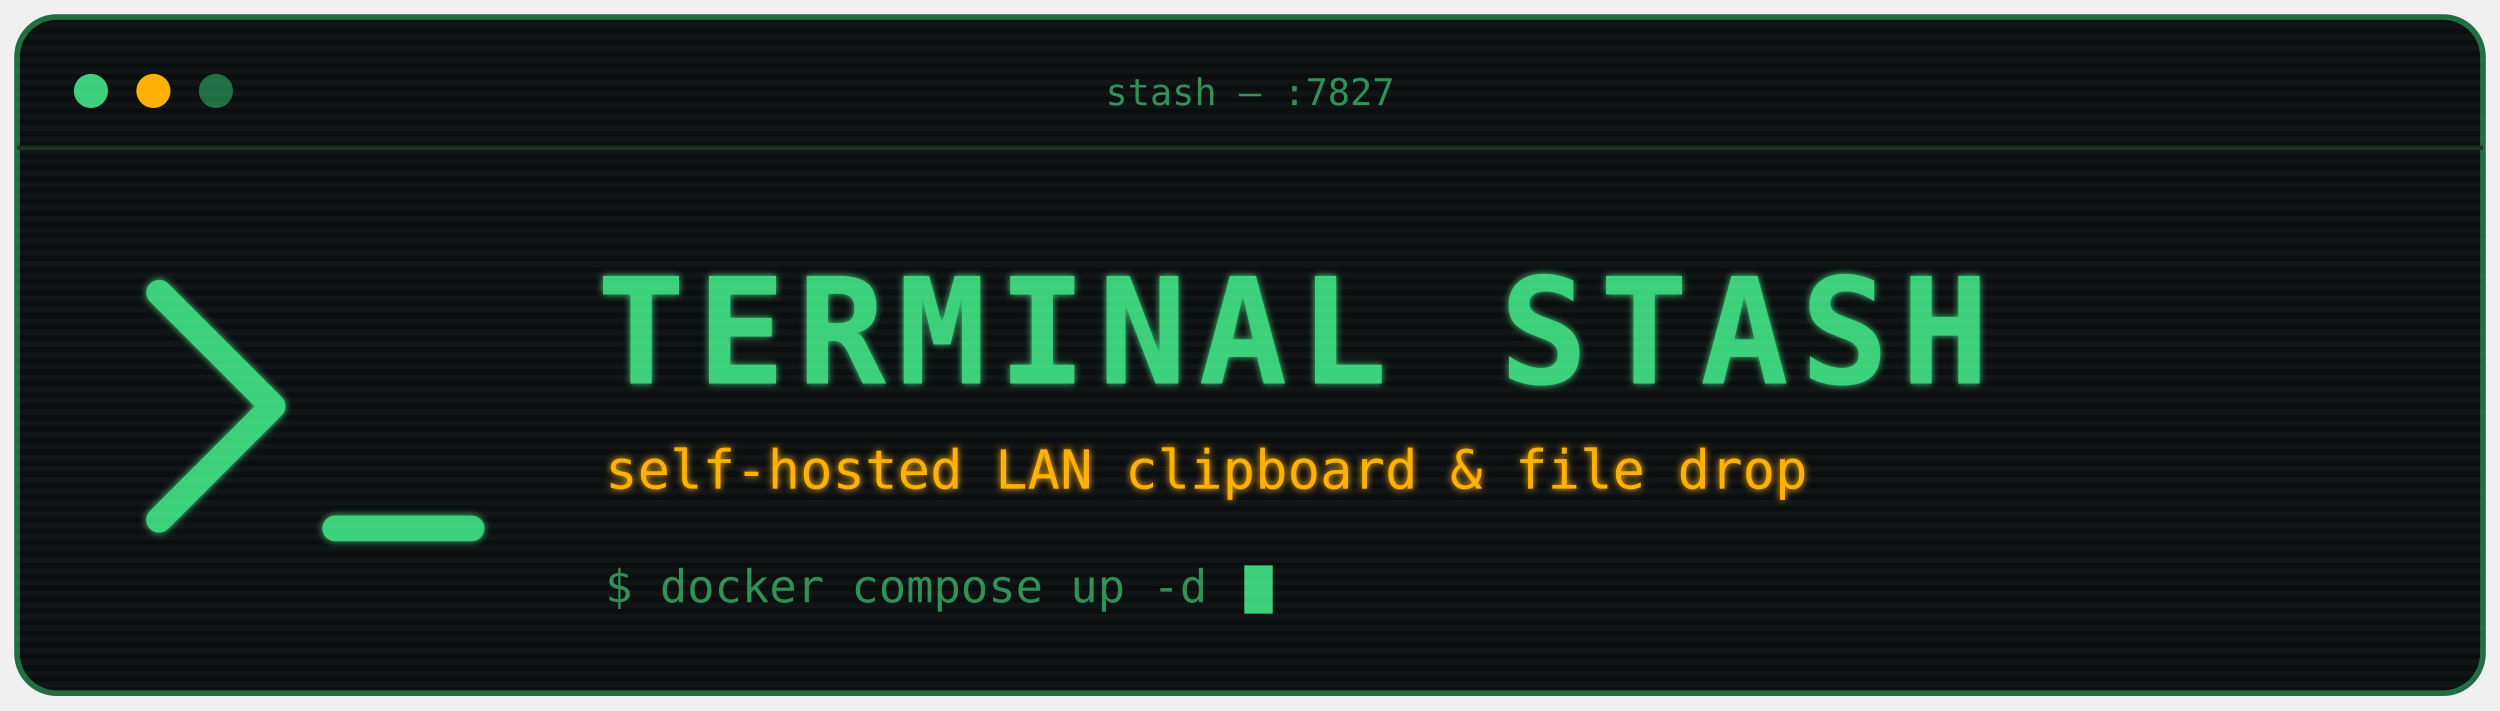
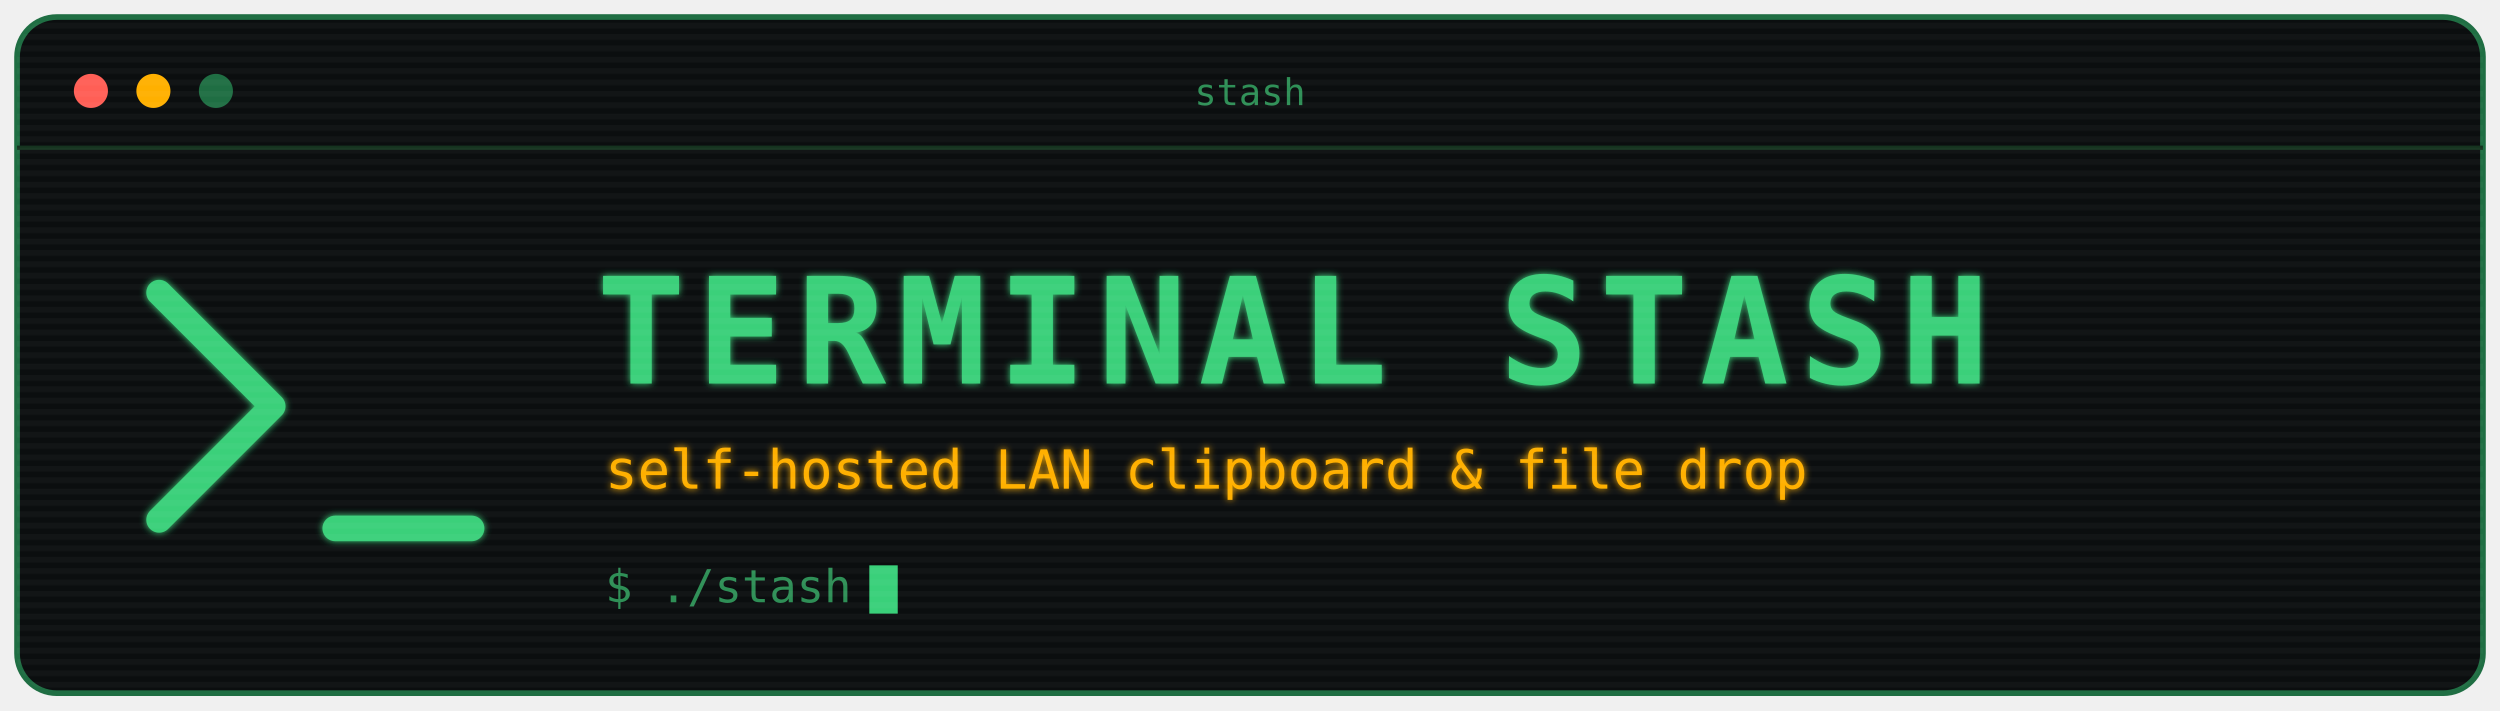
<svg xmlns="http://www.w3.org/2000/svg" viewBox="0 0 880 250" role="img" aria-label="Terminal Stash — self-hosted LAN clipboard and file drop">
  <defs>
    <filter id="glow" x="-50%" y="-50%" width="200%" height="200%">
      <feGaussianBlur stdDeviation="1.4" result="b" />
      <feMerge>
        <feMergeNode in="b" />
        <feMergeNode in="SourceGraphic" />
      </feMerge>
    </filter>
    <pattern id="scanlines" width="4" height="4" patternUnits="userSpaceOnUse">
      <rect width="4" height="2" fill="#ffffff" opacity="0.03" />
    </pattern>
  </defs>
  <rect x="6" y="6" width="868" height="238" rx="14" fill="#0b0e0f" stroke="#1f6e43" stroke-width="2" />
-   <circle cx="32" cy="32" r="6" fill="#3ad07a" />
+   <circle cx="32" cy="32" r="6" fill="#ff5f56" />
  <circle cx="54" cy="32" r="6" fill="#ffb000" />
  <circle cx="76" cy="32" r="6" fill="#1f6e43" />
-   <text x="440" y="37" text-anchor="middle" font-family="ui-monospace, SFMono-Regular, Menlo, Consolas, monospace" font-size="13" fill="#2e8f56">stash — :7827</text>
+   <text x="440" y="37" text-anchor="middle" font-family="ui-monospace, SFMono-Regular, Menlo, Consolas, monospace" font-size="13" fill="#2e8f56">stash</text>
  <line x1="6" y1="52" x2="874" y2="52" stroke="#15331f" stroke-width="1.5" />
  <g fill="none" stroke="#3ad07a" stroke-width="9" stroke-linecap="round" stroke-linejoin="round" filter="url(#glow)">
    <polyline points="56,103 96,143 56,183" />
    <line x1="118" y1="186" x2="166" y2="186" />
  </g>
  <g font-family="ui-monospace, SFMono-Regular, Menlo, Consolas, monospace" filter="url(#glow)">
    <text x="210" y="135" font-size="52" font-weight="bold" letter-spacing="4" fill="#3ad07a">TERMINAL STASH</text>
    <text x="213" y="172" font-size="19" fill="#ffb000">self-hosted LAN clipboard &amp; file drop</text>
  </g>
  <g font-family="ui-monospace, SFMono-Regular, Menlo, Consolas, monospace" font-size="16">
-     <text x="213" y="212" fill="#2e8f56">$ docker compose up -d</text>
-     <rect x="438" y="199" width="10" height="17" fill="#3ad07a">
+     <text x="213" y="212" fill="#2e8f56" textLength="87" lengthAdjust="spacingAndGlyphs">$ ./stash</text>
+     <rect x="306" y="199" width="10" height="17" fill="#3ad07a">
      <animate attributeName="opacity" values="1;1;0;0" keyTimes="0;0.5;0.5;1" dur="1.2s" repeatCount="indefinite" />
    </rect>
  </g>
  <rect x="6" y="6" width="868" height="238" rx="14" fill="url(#scanlines)" />
</svg>
